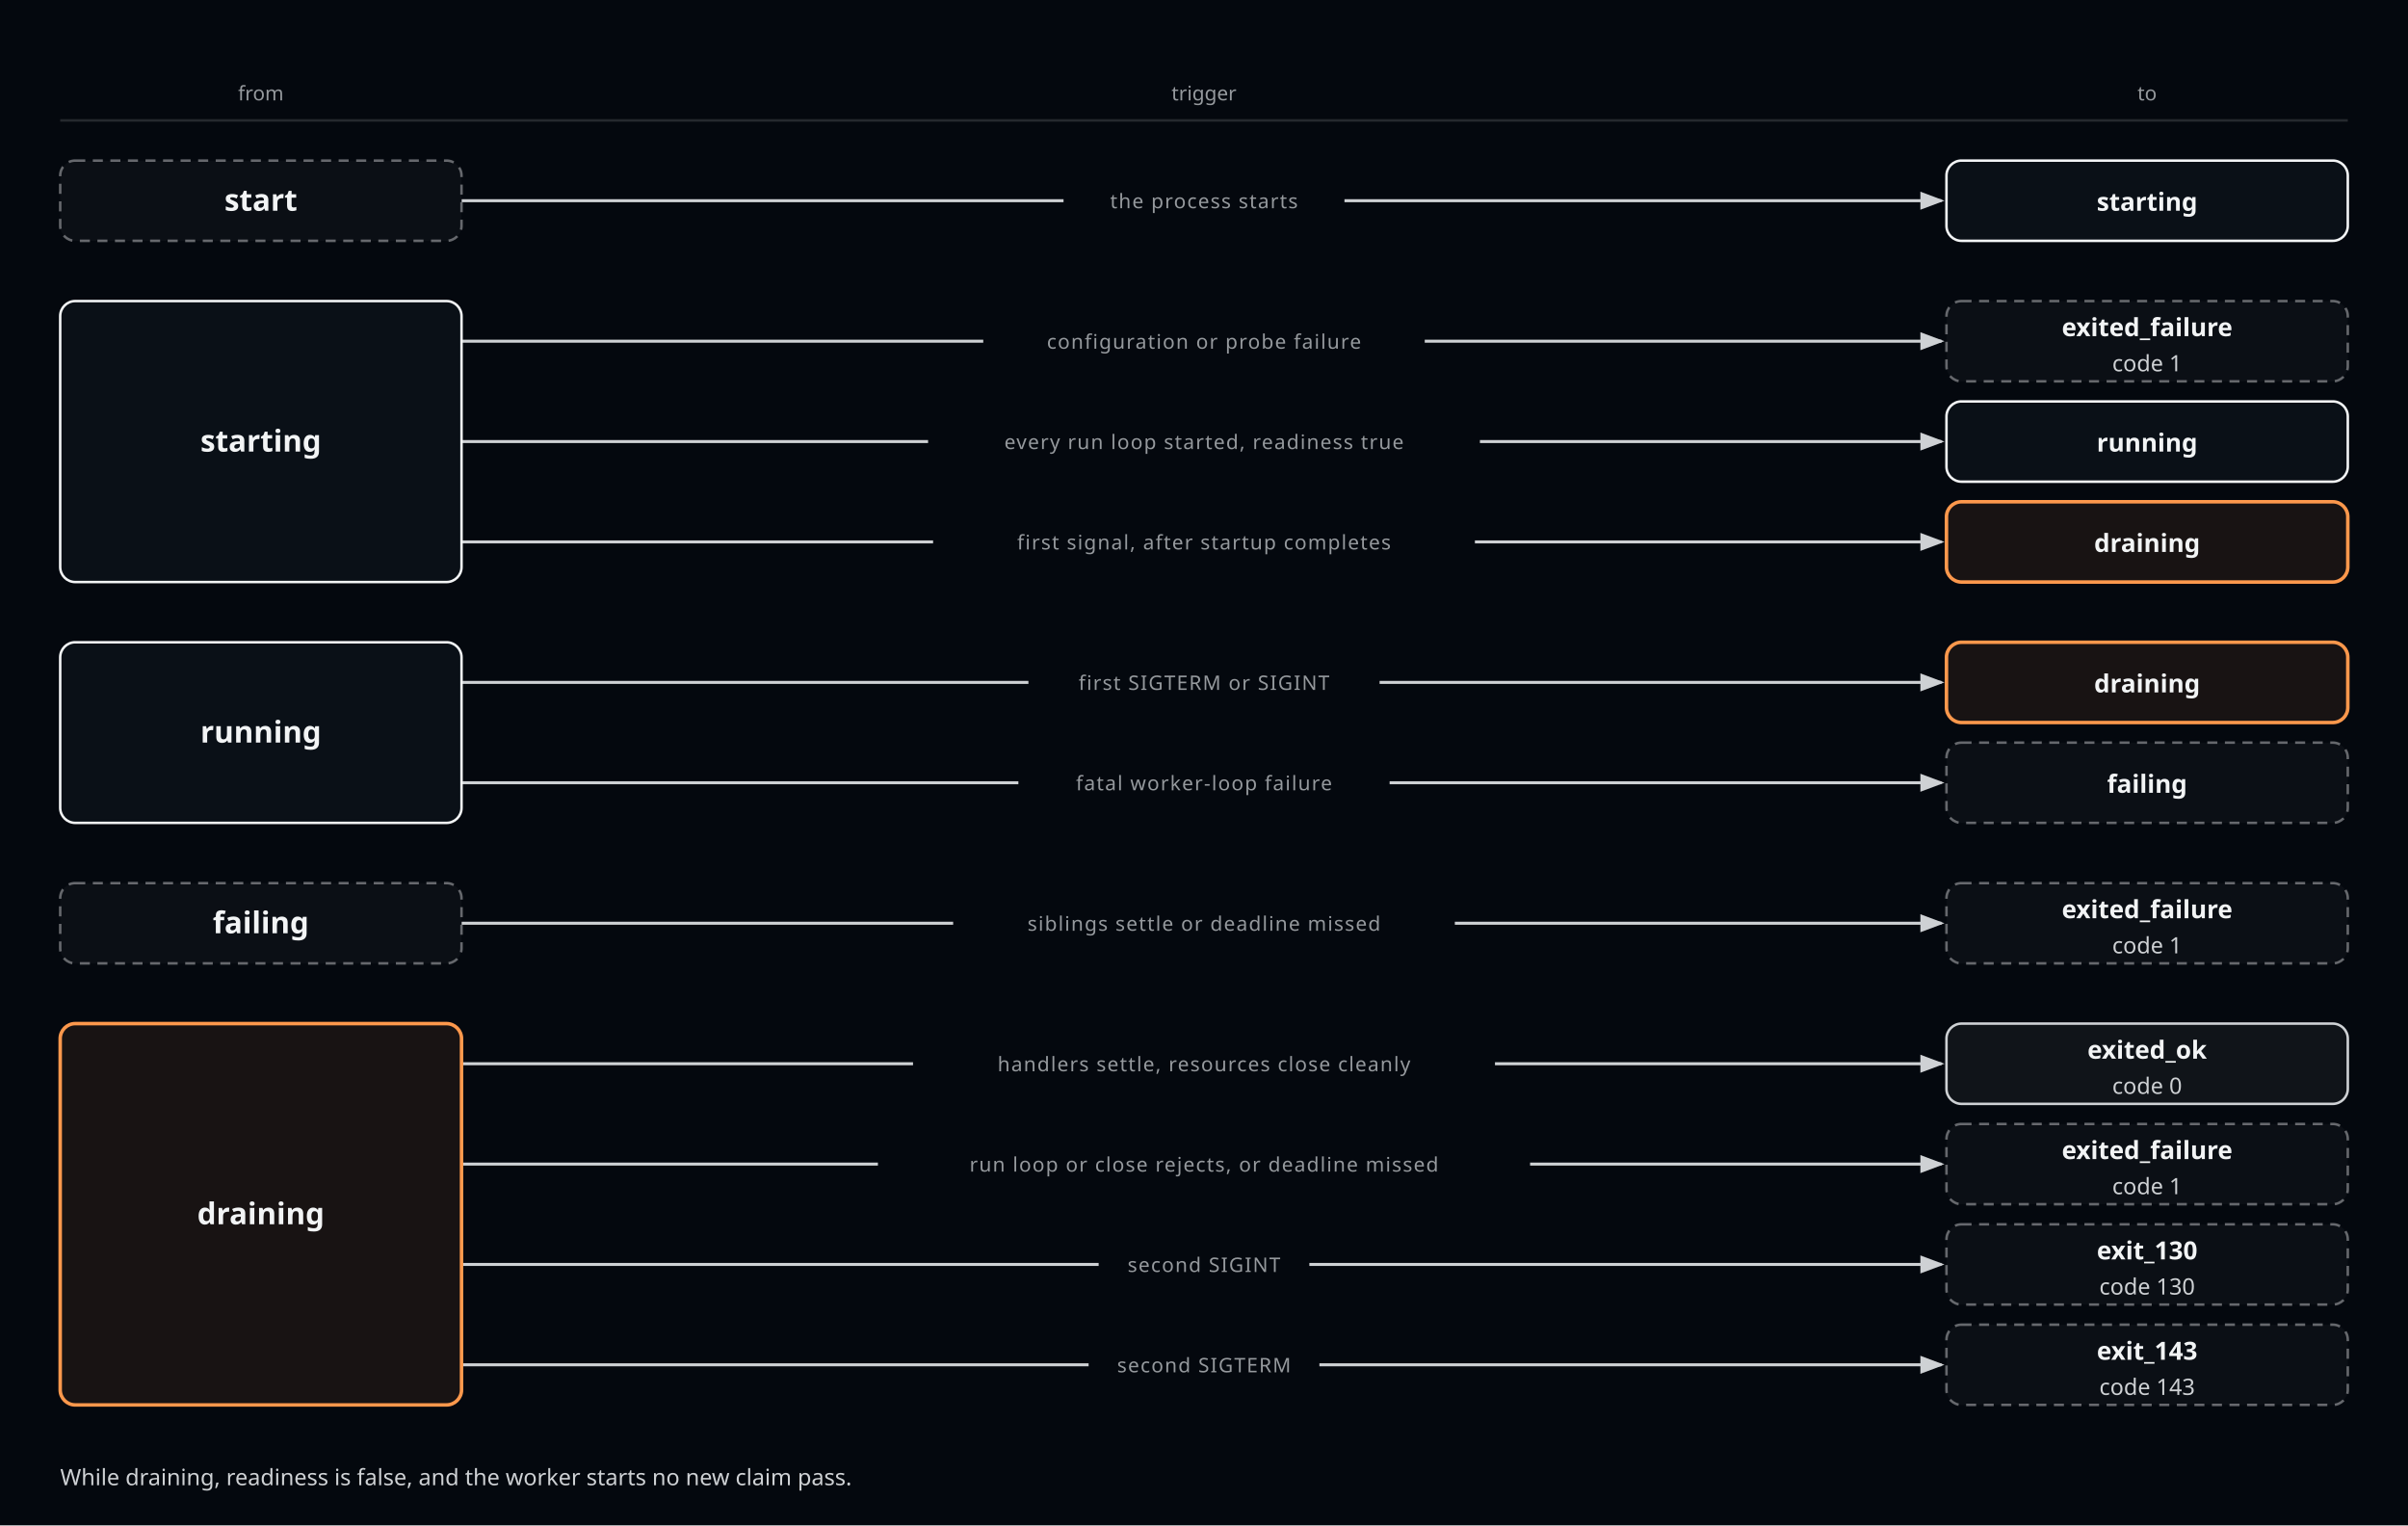
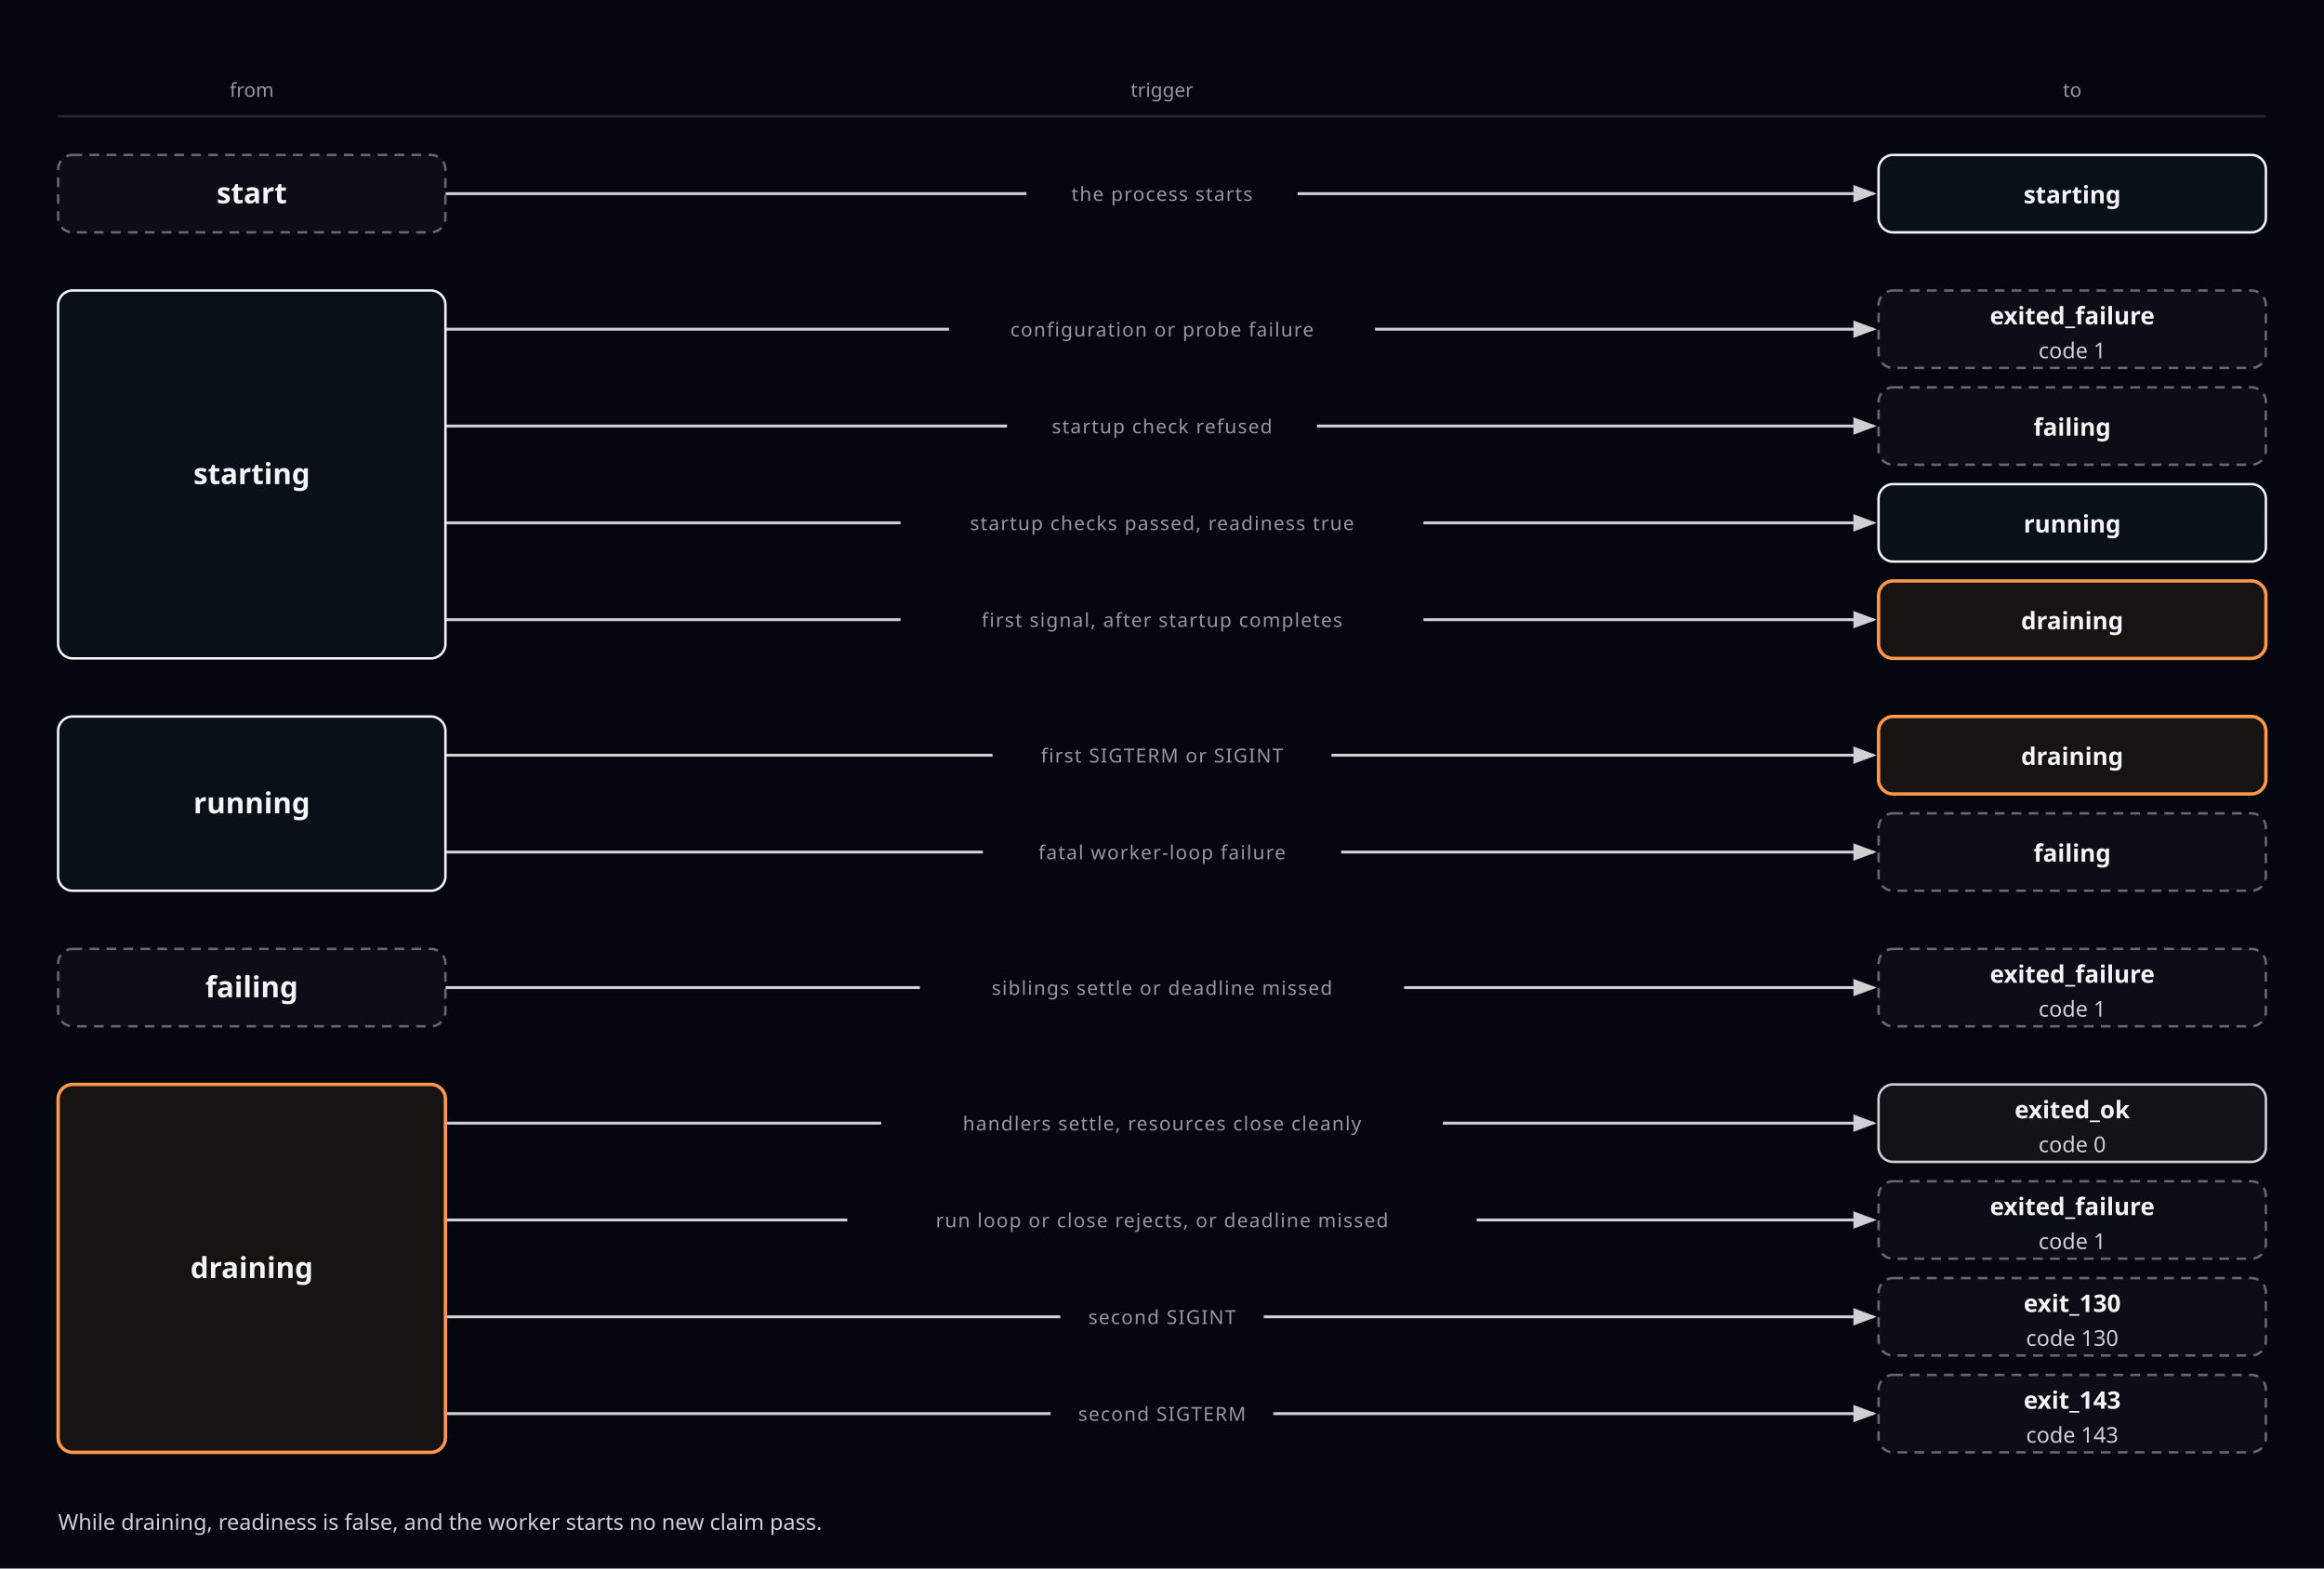
- <svg xmlns="http://www.w3.org/2000/svg" viewBox="0 0 960 608" width="960" height="608" role="img" aria-labelledby="worker-process-states-dark-title worker-process-states-dark-desc">
+ <svg xmlns="http://www.w3.org/2000/svg" viewBox="0 0 960 648" width="960" height="648" role="img" aria-labelledby="worker-process-states-dark-title worker-process-states-dark-desc">
  <defs>
    <marker id="arrow-dark" markerWidth="8" markerHeight="6" refX="7" refY="3" orient="auto">
      <polygon points="0 0, 8 3, 0 6" fill="#ced1d4" />
    </marker>
  </defs>
-   <rect width="960" height="608" fill="#04080e" />
+   <rect width="960" height="648" fill="#04080e" />
  <text x="104" y="40" fill="#95999d" font-size="8" font-family="Geist Mono" font-weight="400" text-anchor="middle">from</text>
  <text x="480" y="40" fill="#95999d" font-size="8" font-family="Geist Mono" font-weight="400" text-anchor="middle">trigger</text>
  <text x="856" y="40" fill="#95999d" font-size="8" font-family="Geist Mono" font-weight="400" text-anchor="middle">to</text>
  <line x1="24" y1="48" x2="936" y2="48" stroke="rgba(242,244,245,0.14)" />
  <path d="M 184,80 H 774" fill="none" stroke="#ced1d4" stroke-width="1.2" marker-end="url(#arrow-dark)" />
  <rect x="424" y="74" width="112" height="12" rx="2" fill="#04080e" />
  <text x="480" y="83" fill="#95999d" font-size="8" font-family="Geist Mono" text-anchor="middle" letter-spacing="0.06em">the process starts</text>
  <rect x="776" y="64" width="160" height="32" rx="6" fill="#04080e" />
  <rect x="776" y="64" width="160" height="32" rx="6" fill="#0a1017" stroke="#f2f4f5" stroke-width="1" />
  <text x="856" y="84" fill="#f2f4f5" font-size="10" font-weight="600" font-family="Geist" text-anchor="middle">starting</text>
  <rect x="24" y="64" width="160" height="32" rx="6" fill="#04080e" />
  <rect x="24" y="64" width="160" height="32" rx="6" fill="rgba(242,244,245,0.03)" stroke="rgba(242,244,245,0.4)" stroke-width="1" stroke-dasharray="4,3" />
  <text x="104" y="84" fill="#f2f4f5" font-size="12" font-weight="600" font-family="Geist" text-anchor="middle">start</text>
  <path d="M 184,136 H 774" fill="none" stroke="#ced1d4" stroke-width="1.2" marker-end="url(#arrow-dark)" />
  <rect x="392" y="130" width="176" height="12" rx="2" fill="#04080e" />
  <text x="480" y="139" fill="#95999d" font-size="8" font-family="Geist Mono" text-anchor="middle" letter-spacing="0.06em">configuration or probe failure</text>
  <rect x="776" y="120" width="160" height="32" rx="6" fill="#04080e" />
  <rect x="776" y="120" width="160" height="32" rx="6" fill="rgba(242,244,245,0.03)" stroke="rgba(242,244,245,0.4)" stroke-width="1" stroke-dasharray="4,3" />
  <text x="856" y="134" fill="#f2f4f5" font-size="10" font-weight="600" font-family="Geist" text-anchor="middle">exited_failure</text>
  <text x="856" y="148" fill="#ced1d4" font-size="9" font-family="Geist Mono" text-anchor="middle">code 1</text>
  <path d="M 184,176 H 774" fill="none" stroke="#ced1d4" stroke-width="1.2" marker-end="url(#arrow-dark)" />
-   <rect x="370" y="170" width="220" height="12" rx="2" fill="#04080e" />
-   <text x="480" y="179" fill="#95999d" font-size="8" font-family="Geist Mono" text-anchor="middle" letter-spacing="0.06em">every run loop started, readiness true</text>
+   <rect x="416" y="170" width="128" height="12" rx="2" fill="#04080e" />
+   <text x="480" y="179" fill="#95999d" font-size="8" font-family="Geist Mono" text-anchor="middle" letter-spacing="0.06em">startup check refused</text>
  <rect x="776" y="160" width="160" height="32" rx="6" fill="#04080e" />
-   <rect x="776" y="160" width="160" height="32" rx="6" fill="#0a1017" stroke="#f2f4f5" stroke-width="1" />
-   <text x="856" y="180" fill="#f2f4f5" font-size="10" font-weight="600" font-family="Geist" text-anchor="middle">running</text>
+   <rect x="776" y="160" width="160" height="32" rx="6" fill="rgba(242,244,245,0.03)" stroke="rgba(242,244,245,0.4)" stroke-width="1" stroke-dasharray="4,3" />
+   <text x="856" y="180" fill="#f2f4f5" font-size="10" font-weight="600" font-family="Geist" text-anchor="middle">failing</text>
  <path d="M 184,216 H 774" fill="none" stroke="#ced1d4" stroke-width="1.2" marker-end="url(#arrow-dark)" />
  <rect x="372" y="210" width="216" height="12" rx="2" fill="#04080e" />
-   <text x="480" y="219" fill="#95999d" font-size="8" font-family="Geist Mono" text-anchor="middle" letter-spacing="0.06em">first signal, after startup completes</text>
+   <text x="480" y="219" fill="#95999d" font-size="8" font-family="Geist Mono" text-anchor="middle" letter-spacing="0.06em">startup checks passed, readiness true</text>
  <rect x="776" y="200" width="160" height="32" rx="6" fill="#04080e" />
-   <rect x="776" y="200" width="160" height="32" rx="6" fill="rgba(252,152,76,0.08)" stroke="#fc984c" stroke-width="1.4" />
-   <text x="856" y="220" fill="#f2f4f5" font-size="10" font-weight="600" font-family="Geist" text-anchor="middle">draining</text>
-   <rect x="24" y="120" width="160" height="112" rx="6" fill="#04080e" />
-   <rect x="24" y="120" width="160" height="112" rx="6" fill="#0a1017" stroke="#f2f4f5" stroke-width="1" />
-   <text x="104" y="180" fill="#f2f4f5" font-size="12" font-weight="600" font-family="Geist" text-anchor="middle">starting</text>
-   <path d="M 184,272 H 774" fill="none" stroke="#ced1d4" stroke-width="1.2" marker-end="url(#arrow-dark)" />
-   <rect x="410" y="266" width="140" height="12" rx="2" fill="#04080e" />
-   <text x="480" y="275" fill="#95999d" font-size="8" font-family="Geist Mono" text-anchor="middle" letter-spacing="0.06em">first SIGTERM or SIGINT</text>
-   <rect x="776" y="256" width="160" height="32" rx="6" fill="#04080e" />
-   <rect x="776" y="256" width="160" height="32" rx="6" fill="rgba(252,152,76,0.08)" stroke="#fc984c" stroke-width="1.4" />
-   <text x="856" y="276" fill="#f2f4f5" font-size="10" font-weight="600" font-family="Geist" text-anchor="middle">draining</text>
+   <rect x="776" y="200" width="160" height="32" rx="6" fill="#0a1017" stroke="#f2f4f5" stroke-width="1" />
+   <text x="856" y="220" fill="#f2f4f5" font-size="10" font-weight="600" font-family="Geist" text-anchor="middle">running</text>
+   <path d="M 184,256 H 774" fill="none" stroke="#ced1d4" stroke-width="1.2" marker-end="url(#arrow-dark)" />
+   <rect x="372" y="250" width="216" height="12" rx="2" fill="#04080e" />
+   <text x="480" y="259" fill="#95999d" font-size="8" font-family="Geist Mono" text-anchor="middle" letter-spacing="0.06em">first signal, after startup completes</text>
+   <rect x="776" y="240" width="160" height="32" rx="6" fill="#04080e" />
+   <rect x="776" y="240" width="160" height="32" rx="6" fill="rgba(252,152,76,0.08)" stroke="#fc984c" stroke-width="1.4" />
+   <text x="856" y="260" fill="#f2f4f5" font-size="10" font-weight="600" font-family="Geist" text-anchor="middle">draining</text>
+   <rect x="24" y="120" width="160" height="152" rx="6" fill="#04080e" />
+   <rect x="24" y="120" width="160" height="152" rx="6" fill="#0a1017" stroke="#f2f4f5" stroke-width="1" />
+   <text x="104" y="200" fill="#f2f4f5" font-size="12" font-weight="600" font-family="Geist" text-anchor="middle">starting</text>
  <path d="M 184,312 H 774" fill="none" stroke="#ced1d4" stroke-width="1.2" marker-end="url(#arrow-dark)" />
-   <rect x="406" y="306" width="148" height="12" rx="2" fill="#04080e" />
-   <text x="480" y="315" fill="#95999d" font-size="8" font-family="Geist Mono" text-anchor="middle" letter-spacing="0.06em">fatal worker-loop failure</text>
+   <rect x="410" y="306" width="140" height="12" rx="2" fill="#04080e" />
+   <text x="480" y="315" fill="#95999d" font-size="8" font-family="Geist Mono" text-anchor="middle" letter-spacing="0.06em">first SIGTERM or SIGINT</text>
  <rect x="776" y="296" width="160" height="32" rx="6" fill="#04080e" />
-   <rect x="776" y="296" width="160" height="32" rx="6" fill="rgba(242,244,245,0.03)" stroke="rgba(242,244,245,0.4)" stroke-width="1" stroke-dasharray="4,3" />
-   <text x="856" y="316" fill="#f2f4f5" font-size="10" font-weight="600" font-family="Geist" text-anchor="middle">failing</text>
-   <rect x="24" y="256" width="160" height="72" rx="6" fill="#04080e" />
-   <rect x="24" y="256" width="160" height="72" rx="6" fill="#0a1017" stroke="#f2f4f5" stroke-width="1" />
-   <text x="104" y="296" fill="#f2f4f5" font-size="12" font-weight="600" font-family="Geist" text-anchor="middle">running</text>
-   <path d="M 184,368 H 774" fill="none" stroke="#ced1d4" stroke-width="1.2" marker-end="url(#arrow-dark)" />
-   <rect x="380" y="362" width="200" height="12" rx="2" fill="#04080e" />
-   <text x="480" y="371" fill="#95999d" font-size="8" font-family="Geist Mono" text-anchor="middle" letter-spacing="0.06em">siblings settle or deadline missed</text>
-   <rect x="776" y="352" width="160" height="32" rx="6" fill="#04080e" />
-   <rect x="776" y="352" width="160" height="32" rx="6" fill="rgba(242,244,245,0.03)" stroke="rgba(242,244,245,0.4)" stroke-width="1" stroke-dasharray="4,3" />
-   <text x="856" y="366" fill="#f2f4f5" font-size="10" font-weight="600" font-family="Geist" text-anchor="middle">exited_failure</text>
-   <text x="856" y="380" fill="#ced1d4" font-size="9" font-family="Geist Mono" text-anchor="middle">code 1</text>
-   <rect x="24" y="352" width="160" height="32" rx="6" fill="#04080e" />
-   <rect x="24" y="352" width="160" height="32" rx="6" fill="rgba(242,244,245,0.03)" stroke="rgba(242,244,245,0.4)" stroke-width="1" stroke-dasharray="4,3" />
-   <text x="104" y="372" fill="#f2f4f5" font-size="12" font-weight="600" font-family="Geist" text-anchor="middle">failing</text>
-   <path d="M 184,424 H 774" fill="none" stroke="#ced1d4" stroke-width="1.2" marker-end="url(#arrow-dark)" />
-   <rect x="364" y="418" width="232" height="12" rx="2" fill="#04080e" />
-   <text x="480" y="427" fill="#95999d" font-size="8" font-family="Geist Mono" text-anchor="middle" letter-spacing="0.06em">handlers settle, resources close cleanly</text>
-   <rect x="776" y="408" width="160" height="32" rx="6" fill="#04080e" />
-   <rect x="776" y="408" width="160" height="32" rx="6" fill="rgba(242,244,245,0.05)" stroke="#ced1d4" stroke-width="1" />
-   <text x="856" y="422" fill="#f2f4f5" font-size="10" font-weight="600" font-family="Geist" text-anchor="middle">exited_ok</text>
-   <text x="856" y="436" fill="#ced1d4" font-size="9" font-family="Geist Mono" text-anchor="middle">code 0</text>
+   <rect x="776" y="296" width="160" height="32" rx="6" fill="rgba(252,152,76,0.08)" stroke="#fc984c" stroke-width="1.4" />
+   <text x="856" y="316" fill="#f2f4f5" font-size="10" font-weight="600" font-family="Geist" text-anchor="middle">draining</text>
+   <path d="M 184,352 H 774" fill="none" stroke="#ced1d4" stroke-width="1.2" marker-end="url(#arrow-dark)" />
+   <rect x="406" y="346" width="148" height="12" rx="2" fill="#04080e" />
+   <text x="480" y="355" fill="#95999d" font-size="8" font-family="Geist Mono" text-anchor="middle" letter-spacing="0.06em">fatal worker-loop failure</text>
+   <rect x="776" y="336" width="160" height="32" rx="6" fill="#04080e" />
+   <rect x="776" y="336" width="160" height="32" rx="6" fill="rgba(242,244,245,0.03)" stroke="rgba(242,244,245,0.4)" stroke-width="1" stroke-dasharray="4,3" />
+   <text x="856" y="356" fill="#f2f4f5" font-size="10" font-weight="600" font-family="Geist" text-anchor="middle">failing</text>
+   <rect x="24" y="296" width="160" height="72" rx="6" fill="#04080e" />
+   <rect x="24" y="296" width="160" height="72" rx="6" fill="#0a1017" stroke="#f2f4f5" stroke-width="1" />
+   <text x="104" y="336" fill="#f2f4f5" font-size="12" font-weight="600" font-family="Geist" text-anchor="middle">running</text>
+   <path d="M 184,408 H 774" fill="none" stroke="#ced1d4" stroke-width="1.2" marker-end="url(#arrow-dark)" />
+   <rect x="380" y="402" width="200" height="12" rx="2" fill="#04080e" />
+   <text x="480" y="411" fill="#95999d" font-size="8" font-family="Geist Mono" text-anchor="middle" letter-spacing="0.06em">siblings settle or deadline missed</text>
+   <rect x="776" y="392" width="160" height="32" rx="6" fill="#04080e" />
+   <rect x="776" y="392" width="160" height="32" rx="6" fill="rgba(242,244,245,0.03)" stroke="rgba(242,244,245,0.4)" stroke-width="1" stroke-dasharray="4,3" />
+   <text x="856" y="406" fill="#f2f4f5" font-size="10" font-weight="600" font-family="Geist" text-anchor="middle">exited_failure</text>
+   <text x="856" y="420" fill="#ced1d4" font-size="9" font-family="Geist Mono" text-anchor="middle">code 1</text>
+   <rect x="24" y="392" width="160" height="32" rx="6" fill="#04080e" />
+   <rect x="24" y="392" width="160" height="32" rx="6" fill="rgba(242,244,245,0.03)" stroke="rgba(242,244,245,0.4)" stroke-width="1" stroke-dasharray="4,3" />
+   <text x="104" y="412" fill="#f2f4f5" font-size="12" font-weight="600" font-family="Geist" text-anchor="middle">failing</text>
  <path d="M 184,464 H 774" fill="none" stroke="#ced1d4" stroke-width="1.2" marker-end="url(#arrow-dark)" />
-   <rect x="350" y="458" width="260" height="12" rx="2" fill="#04080e" />
-   <text x="480" y="467" fill="#95999d" font-size="8" font-family="Geist Mono" text-anchor="middle" letter-spacing="0.06em">run loop or close rejects, or deadline missed</text>
+   <rect x="364" y="458" width="232" height="12" rx="2" fill="#04080e" />
+   <text x="480" y="467" fill="#95999d" font-size="8" font-family="Geist Mono" text-anchor="middle" letter-spacing="0.06em">handlers settle, resources close cleanly</text>
  <rect x="776" y="448" width="160" height="32" rx="6" fill="#04080e" />
-   <rect x="776" y="448" width="160" height="32" rx="6" fill="rgba(242,244,245,0.03)" stroke="rgba(242,244,245,0.4)" stroke-width="1" stroke-dasharray="4,3" />
-   <text x="856" y="462" fill="#f2f4f5" font-size="10" font-weight="600" font-family="Geist" text-anchor="middle">exited_failure</text>
-   <text x="856" y="476" fill="#ced1d4" font-size="9" font-family="Geist Mono" text-anchor="middle">code 1</text>
+   <rect x="776" y="448" width="160" height="32" rx="6" fill="rgba(242,244,245,0.05)" stroke="#ced1d4" stroke-width="1" />
+   <text x="856" y="462" fill="#f2f4f5" font-size="10" font-weight="600" font-family="Geist" text-anchor="middle">exited_ok</text>
+   <text x="856" y="476" fill="#ced1d4" font-size="9" font-family="Geist Mono" text-anchor="middle">code 0</text>
  <path d="M 184,504 H 774" fill="none" stroke="#ced1d4" stroke-width="1.2" marker-end="url(#arrow-dark)" />
-   <rect x="438" y="498" width="84" height="12" rx="2" fill="#04080e" />
-   <text x="480" y="507" fill="#95999d" font-size="8" font-family="Geist Mono" text-anchor="middle" letter-spacing="0.06em">second SIGINT</text>
+   <rect x="350" y="498" width="260" height="12" rx="2" fill="#04080e" />
+   <text x="480" y="507" fill="#95999d" font-size="8" font-family="Geist Mono" text-anchor="middle" letter-spacing="0.06em">run loop or close rejects, or deadline missed</text>
  <rect x="776" y="488" width="160" height="32" rx="6" fill="#04080e" />
  <rect x="776" y="488" width="160" height="32" rx="6" fill="rgba(242,244,245,0.03)" stroke="rgba(242,244,245,0.4)" stroke-width="1" stroke-dasharray="4,3" />
-   <text x="856" y="502" fill="#f2f4f5" font-size="10" font-weight="600" font-family="Geist" text-anchor="middle">exit_130</text>
-   <text x="856" y="516" fill="#ced1d4" font-size="9" font-family="Geist Mono" text-anchor="middle">code 130</text>
+   <text x="856" y="502" fill="#f2f4f5" font-size="10" font-weight="600" font-family="Geist" text-anchor="middle">exited_failure</text>
+   <text x="856" y="516" fill="#ced1d4" font-size="9" font-family="Geist Mono" text-anchor="middle">code 1</text>
  <path d="M 184,544 H 774" fill="none" stroke="#ced1d4" stroke-width="1.2" marker-end="url(#arrow-dark)" />
-   <rect x="434" y="538" width="92" height="12" rx="2" fill="#04080e" />
-   <text x="480" y="547" fill="#95999d" font-size="8" font-family="Geist Mono" text-anchor="middle" letter-spacing="0.06em">second SIGTERM</text>
+   <rect x="438" y="538" width="84" height="12" rx="2" fill="#04080e" />
+   <text x="480" y="547" fill="#95999d" font-size="8" font-family="Geist Mono" text-anchor="middle" letter-spacing="0.06em">second SIGINT</text>
  <rect x="776" y="528" width="160" height="32" rx="6" fill="#04080e" />
  <rect x="776" y="528" width="160" height="32" rx="6" fill="rgba(242,244,245,0.03)" stroke="rgba(242,244,245,0.4)" stroke-width="1" stroke-dasharray="4,3" />
-   <text x="856" y="542" fill="#f2f4f5" font-size="10" font-weight="600" font-family="Geist" text-anchor="middle">exit_143</text>
-   <text x="856" y="556" fill="#ced1d4" font-size="9" font-family="Geist Mono" text-anchor="middle">code 143</text>
-   <rect x="24" y="408" width="160" height="152" rx="6" fill="#04080e" />
-   <rect x="24" y="408" width="160" height="152" rx="6" fill="rgba(252,152,76,0.08)" stroke="#fc984c" stroke-width="1.4" />
-   <text x="104" y="488" fill="#f2f4f5" font-size="12" font-weight="600" font-family="Geist" text-anchor="middle">draining</text>
-   <text x="24" y="592" fill="#ced1d4" font-size="9" font-family="Geist Mono" font-weight="400" text-anchor="start">While draining, readiness is false, and the worker starts no new claim pass.</text>
+   <text x="856" y="542" fill="#f2f4f5" font-size="10" font-weight="600" font-family="Geist" text-anchor="middle">exit_130</text>
+   <text x="856" y="556" fill="#ced1d4" font-size="9" font-family="Geist Mono" text-anchor="middle">code 130</text>
+   <path d="M 184,584 H 774" fill="none" stroke="#ced1d4" stroke-width="1.2" marker-end="url(#arrow-dark)" />
+   <rect x="434" y="578" width="92" height="12" rx="2" fill="#04080e" />
+   <text x="480" y="587" fill="#95999d" font-size="8" font-family="Geist Mono" text-anchor="middle" letter-spacing="0.06em">second SIGTERM</text>
+   <rect x="776" y="568" width="160" height="32" rx="6" fill="#04080e" />
+   <rect x="776" y="568" width="160" height="32" rx="6" fill="rgba(242,244,245,0.03)" stroke="rgba(242,244,245,0.4)" stroke-width="1" stroke-dasharray="4,3" />
+   <text x="856" y="582" fill="#f2f4f5" font-size="10" font-weight="600" font-family="Geist" text-anchor="middle">exit_143</text>
+   <text x="856" y="596" fill="#ced1d4" font-size="9" font-family="Geist Mono" text-anchor="middle">code 143</text>
+   <rect x="24" y="448" width="160" height="152" rx="6" fill="#04080e" />
+   <rect x="24" y="448" width="160" height="152" rx="6" fill="rgba(252,152,76,0.08)" stroke="#fc984c" stroke-width="1.4" />
+   <text x="104" y="528" fill="#f2f4f5" font-size="12" font-weight="600" font-family="Geist" text-anchor="middle">draining</text>
+   <text x="24" y="632" fill="#ced1d4" font-size="9" font-family="Geist Mono" font-weight="400" text-anchor="start">While draining, readiness is false, and the worker starts no new claim pass.</text>
</svg>
